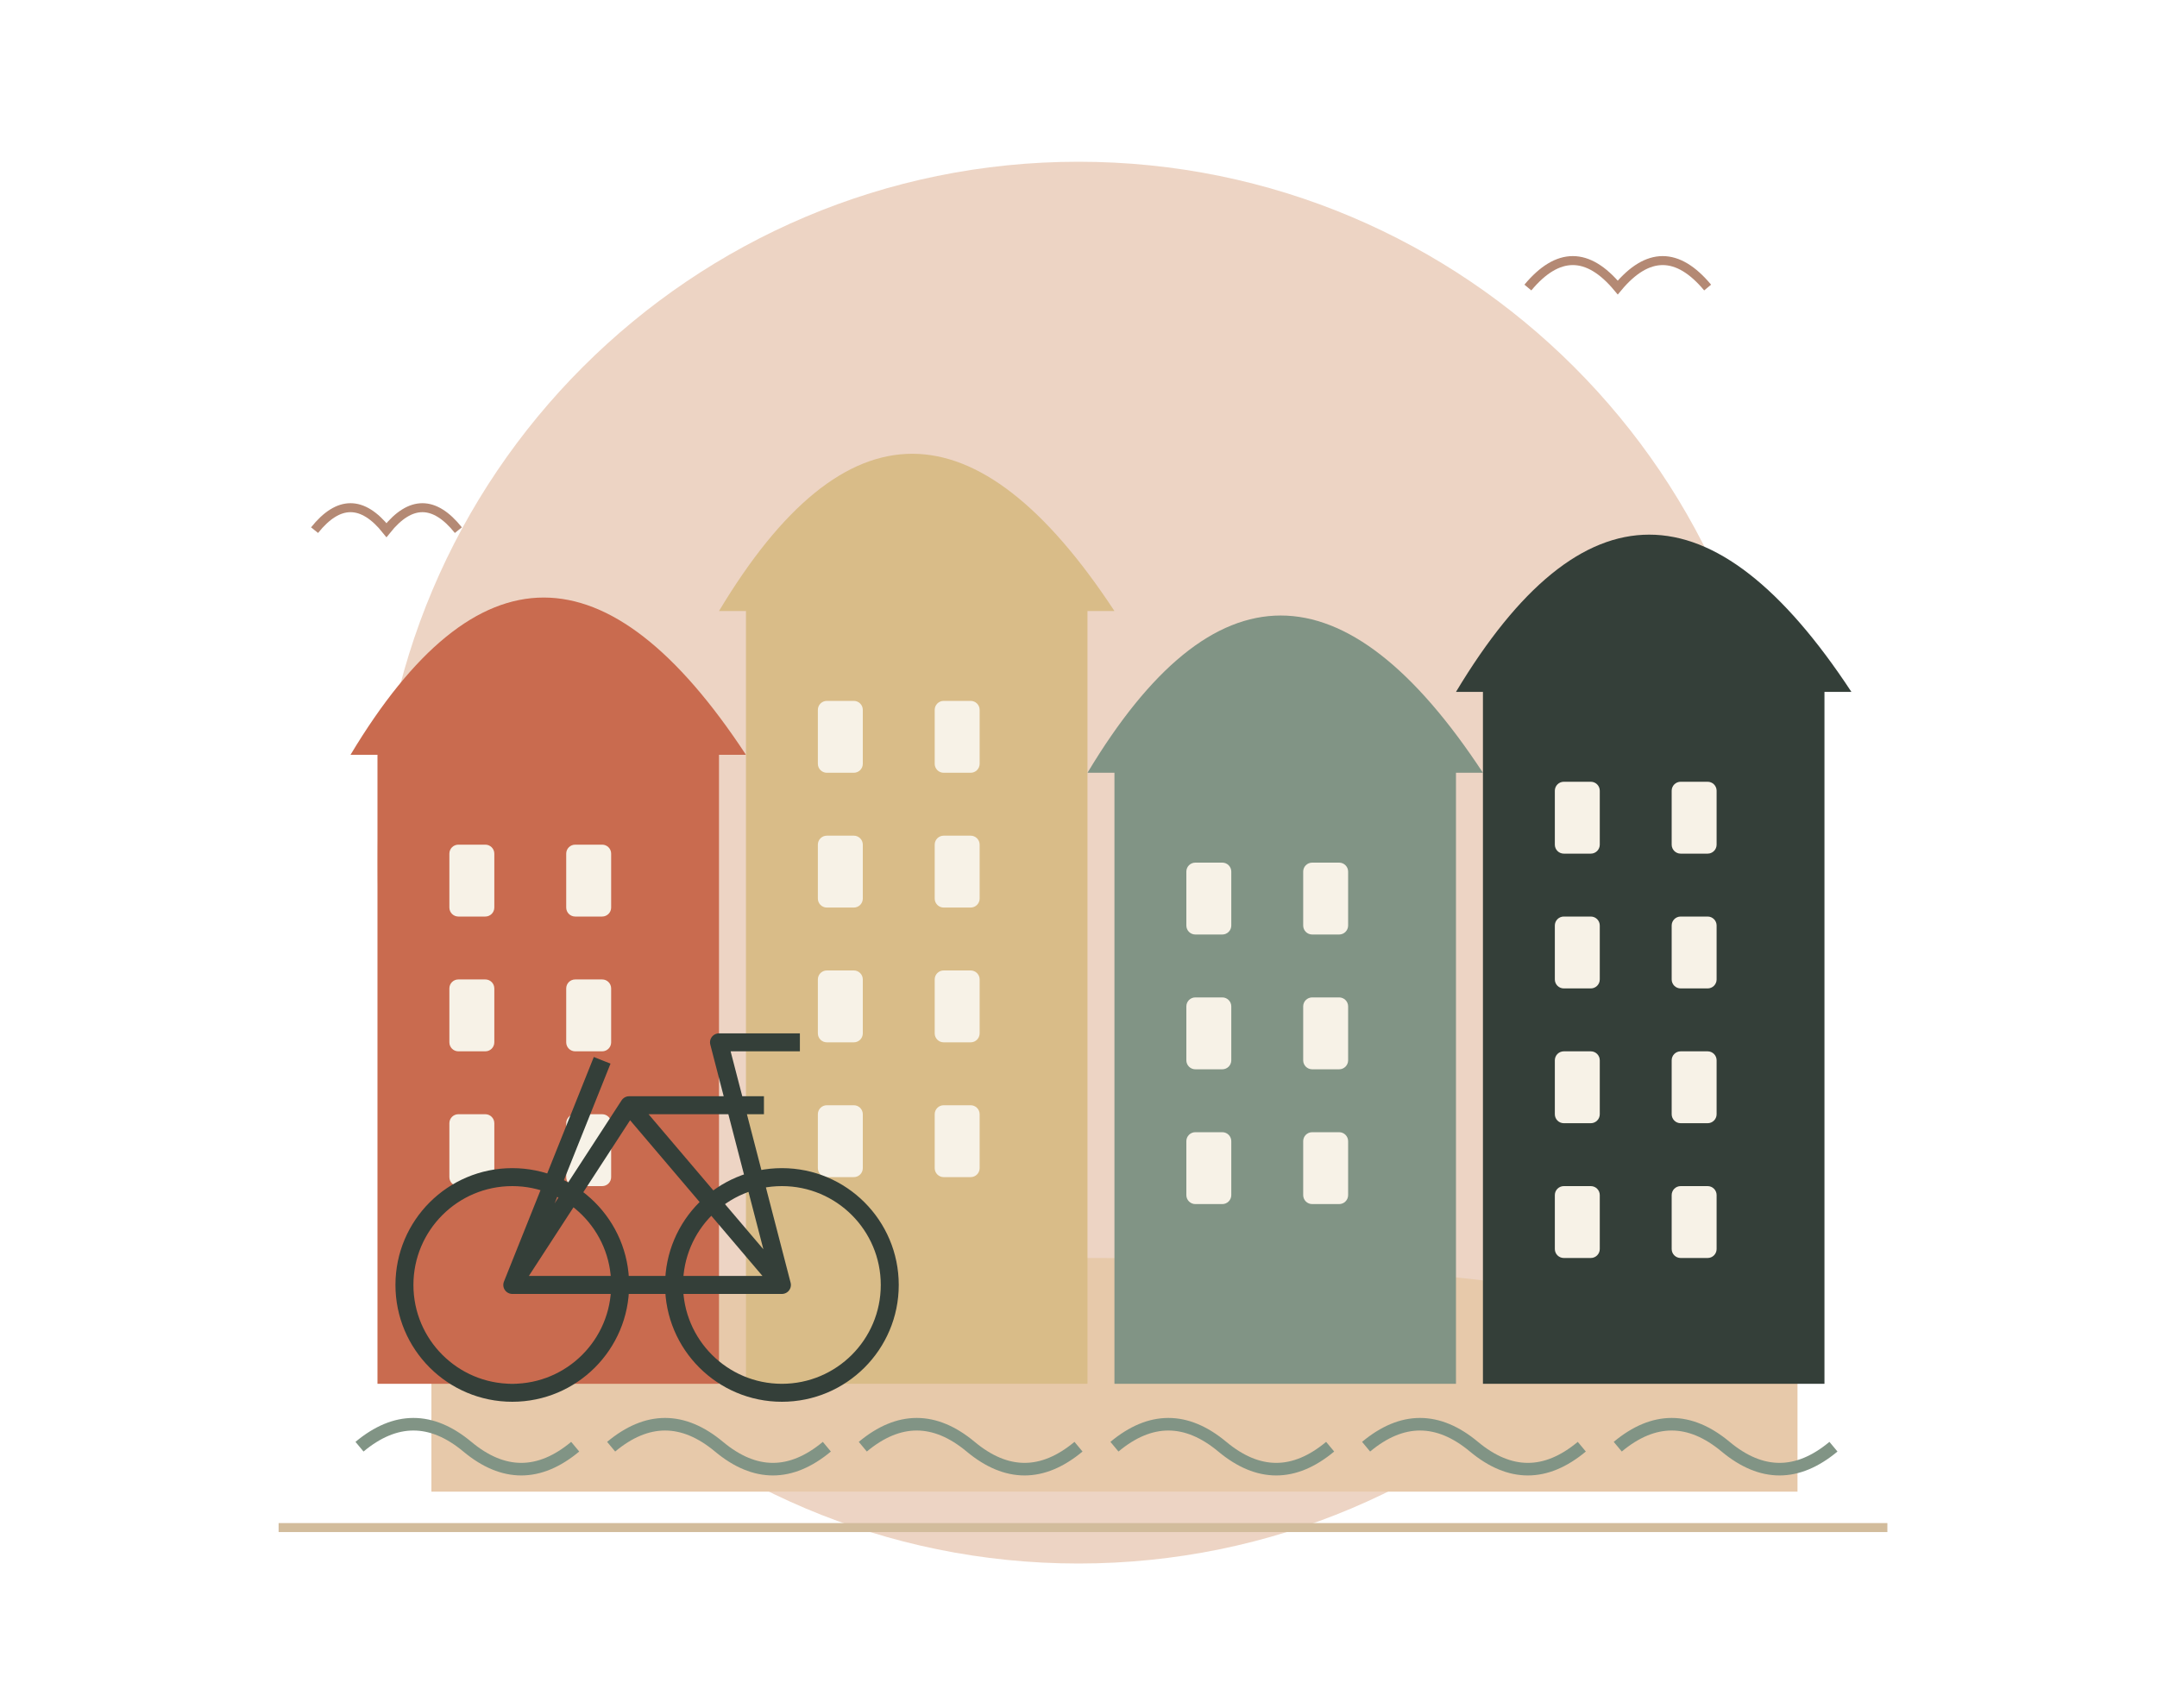
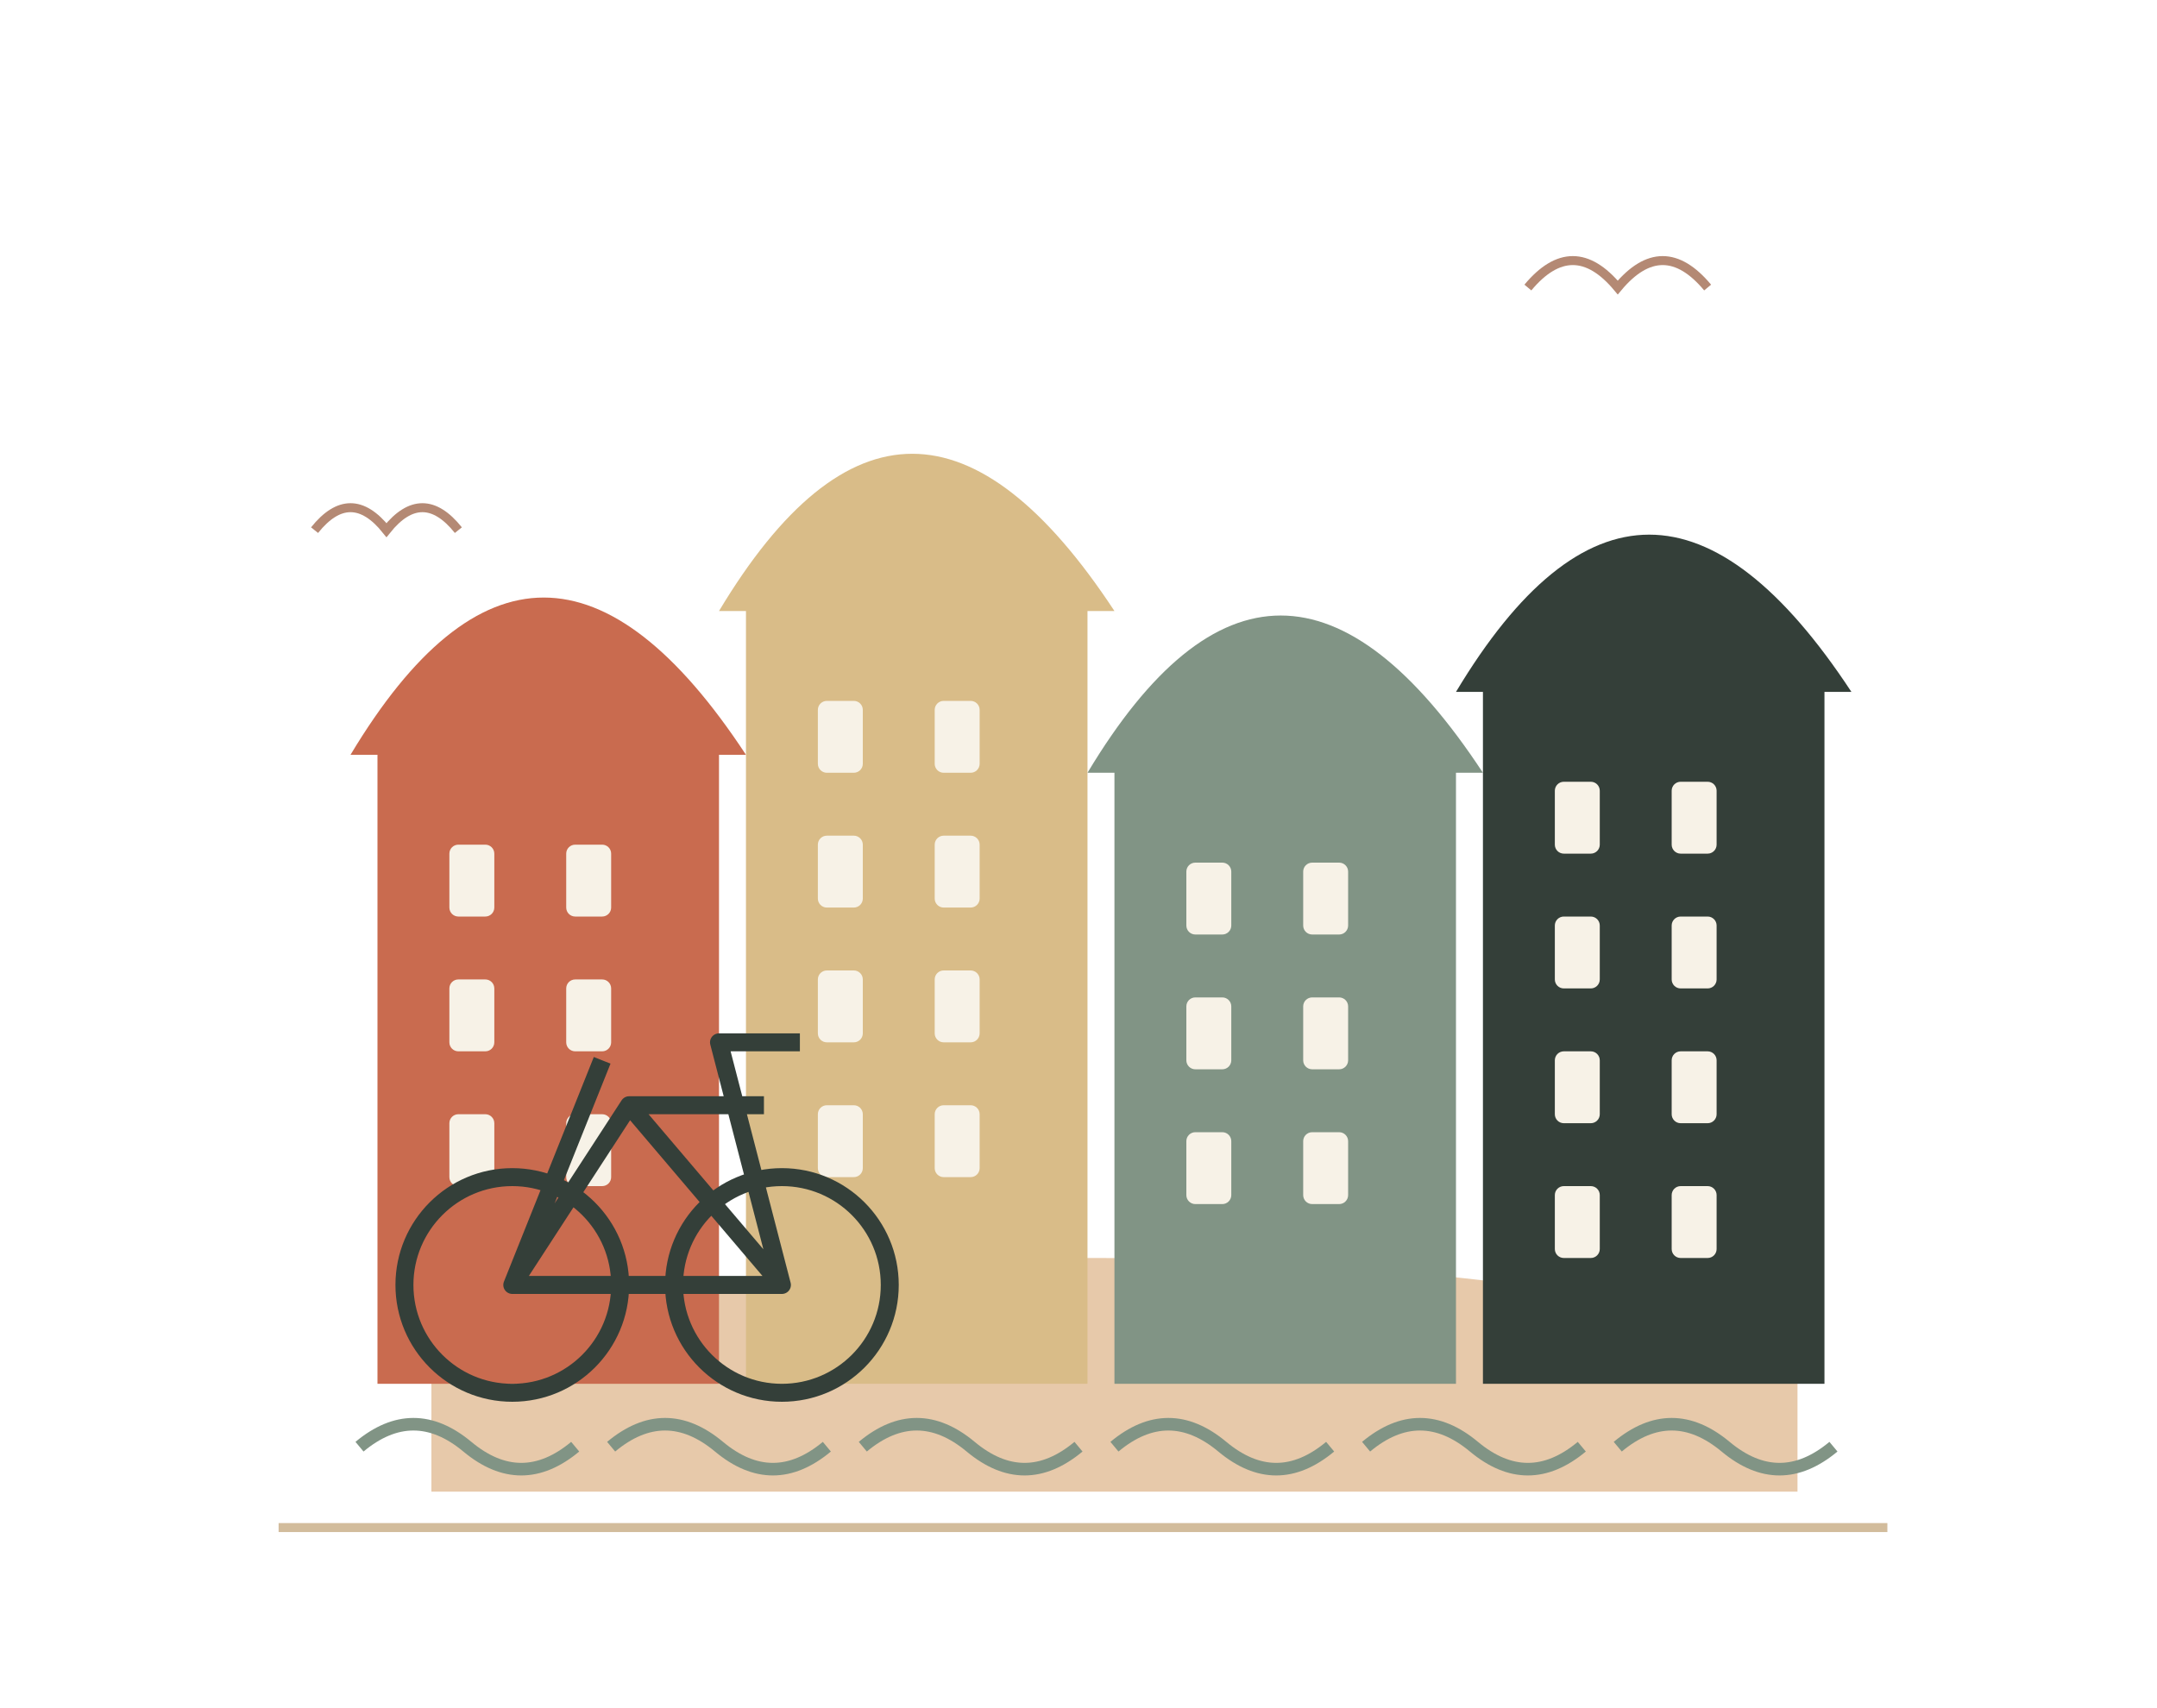
<svg xmlns="http://www.w3.org/2000/svg" viewBox="0 0 240 190">
-   <circle cx="120" cy="96" r="78" fill="#edd4c4" />
  <path d="M48 148Q120 132 200 148V166H48Z" fill="#e7c9aa" />
  <rect x="42" y="82" width="38" height="72" rx="0" fill="#c96b4f" />
  <rect x="50" y="94" width="5" height="8" rx="1" fill="#f7f2e7" />
  <rect x="50" y="109" width="5" height="8" rx="1" fill="#f7f2e7" />
  <rect x="50" y="124" width="5" height="8" rx="1" fill="#f7f2e7" />
  <rect x="63" y="94" width="5" height="8" rx="1" fill="#f7f2e7" />
  <rect x="63" y="109" width="5" height="8" rx="1" fill="#f7f2e7" />
  <rect x="63" y="124" width="5" height="8" rx="1" fill="#f7f2e7" />
  <path d="M39 84Q60 49 83 84Z" fill="#c96b4f" stroke="none" stroke-width="1" stroke-linejoin="round" />
  <rect x="83" y="66" width="38" height="88" rx="0" fill="#d9bc88" />
  <rect x="91" y="78" width="5" height="8" rx="1" fill="#f7f2e7" />
  <rect x="91" y="93" width="5" height="8" rx="1" fill="#f7f2e7" />
  <rect x="91" y="108" width="5" height="8" rx="1" fill="#f7f2e7" />
  <rect x="91" y="123" width="5" height="8" rx="1" fill="#f7f2e7" />
  <rect x="104" y="78" width="5" height="8" rx="1" fill="#f7f2e7" />
  <rect x="104" y="93" width="5" height="8" rx="1" fill="#f7f2e7" />
  <rect x="104" y="108" width="5" height="8" rx="1" fill="#f7f2e7" />
  <rect x="104" y="123" width="5" height="8" rx="1" fill="#f7f2e7" />
  <path d="M80 68Q101 33 124 68Z" fill="#d9bc88" stroke="none" stroke-width="1" stroke-linejoin="round" />
  <rect x="124" y="84" width="38" height="70" rx="0" fill="#819485" />
  <rect x="132" y="96" width="5" height="8" rx="1" fill="#f7f2e7" />
  <rect x="132" y="111" width="5" height="8" rx="1" fill="#f7f2e7" />
  <rect x="132" y="126" width="5" height="8" rx="1" fill="#f7f2e7" />
  <rect x="145" y="96" width="5" height="8" rx="1" fill="#f7f2e7" />
  <rect x="145" y="111" width="5" height="8" rx="1" fill="#f7f2e7" />
  <rect x="145" y="126" width="5" height="8" rx="1" fill="#f7f2e7" />
  <path d="M121 86Q142 51 165 86Z" fill="#819485" stroke="none" stroke-width="1" stroke-linejoin="round" />
  <rect x="165" y="75" width="38" height="79" rx="0" fill="#343f39" />
  <rect x="173" y="87" width="5" height="8" rx="1" fill="#f7f2e7" />
  <rect x="173" y="102" width="5" height="8" rx="1" fill="#f7f2e7" />
  <rect x="173" y="117" width="5" height="8" rx="1" fill="#f7f2e7" />
  <rect x="173" y="132" width="5" height="8" rx="1" fill="#f7f2e7" />
  <rect x="186" y="87" width="5" height="8" rx="1" fill="#f7f2e7" />
  <rect x="186" y="102" width="5" height="8" rx="1" fill="#f7f2e7" />
  <rect x="186" y="117" width="5" height="8" rx="1" fill="#f7f2e7" />
  <rect x="186" y="132" width="5" height="8" rx="1" fill="#f7f2e7" />
  <path d="M162 77Q183 42 206 77Z" fill="#343f39" stroke="none" stroke-width="1" stroke-linejoin="round" />
  <path d="M40 161q6-5 12 0t12 0" fill="none" stroke="#819485" stroke-width="1.4" stroke-linejoin="round" />
  <path d="M68 161q6-5 12 0t12 0" fill="none" stroke="#819485" stroke-width="1.4" stroke-linejoin="round" />
  <path d="M96 161q6-5 12 0t12 0" fill="none" stroke="#819485" stroke-width="1.4" stroke-linejoin="round" />
  <path d="M124 161q6-5 12 0t12 0" fill="none" stroke="#819485" stroke-width="1.4" stroke-linejoin="round" />
  <path d="M152 161q6-5 12 0t12 0" fill="none" stroke="#819485" stroke-width="1.4" stroke-linejoin="round" />
  <path d="M180 161q6-5 12 0t12 0" fill="none" stroke="#819485" stroke-width="1.4" stroke-linejoin="round" />
  <path d="M69 143a12 12 0 1 1-24 0 12 12 0 0 1 24 0M99 143a12 12 0 1 1-24 0 12 12 0 0 1 24 0M57 143l13-20 17 20H57l10-25m3 5h15m2 20-7-27h9" fill="none" stroke="#343f39" stroke-width="2" stroke-linejoin="round" />
  <path d="M31 170H210" stroke="#d2bc9c" stroke-width="1" />
  <path d="M170 32q5-6 10 0 5-6 10 0M35 59q4-5 8 0 4-5 8 0" stroke="#b48974" fill="none" stroke-width="1" />
</svg>
